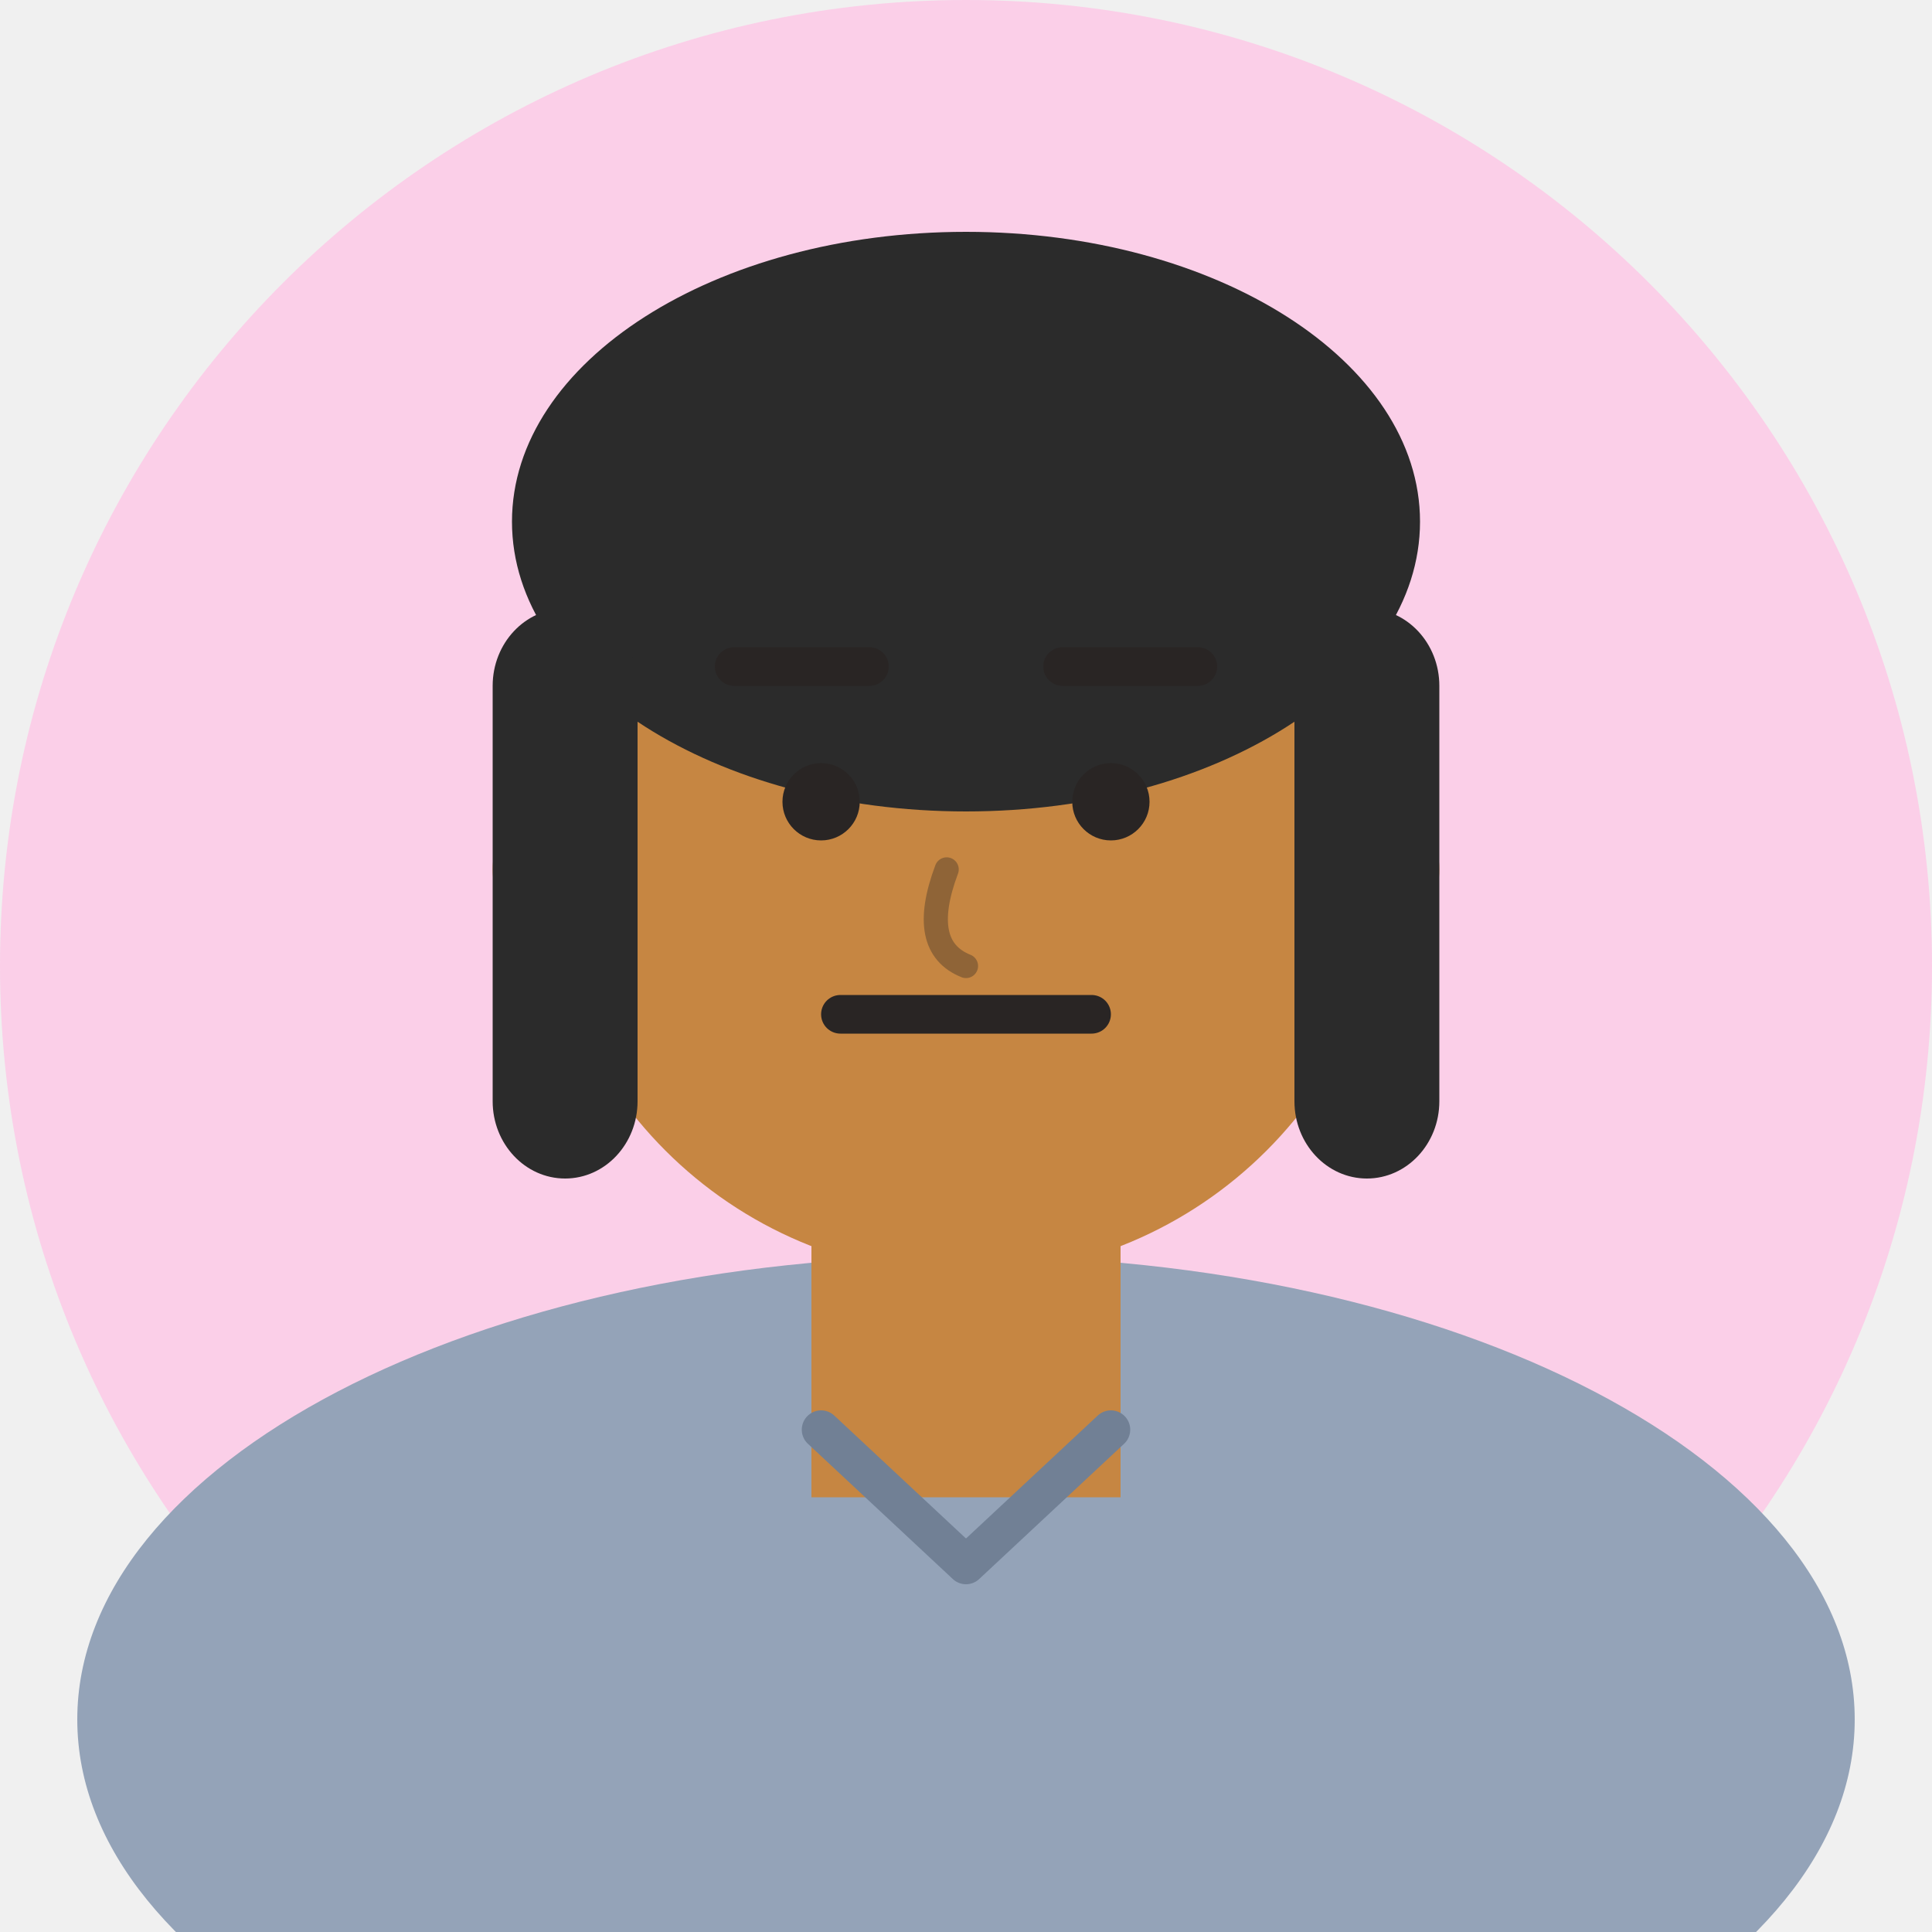
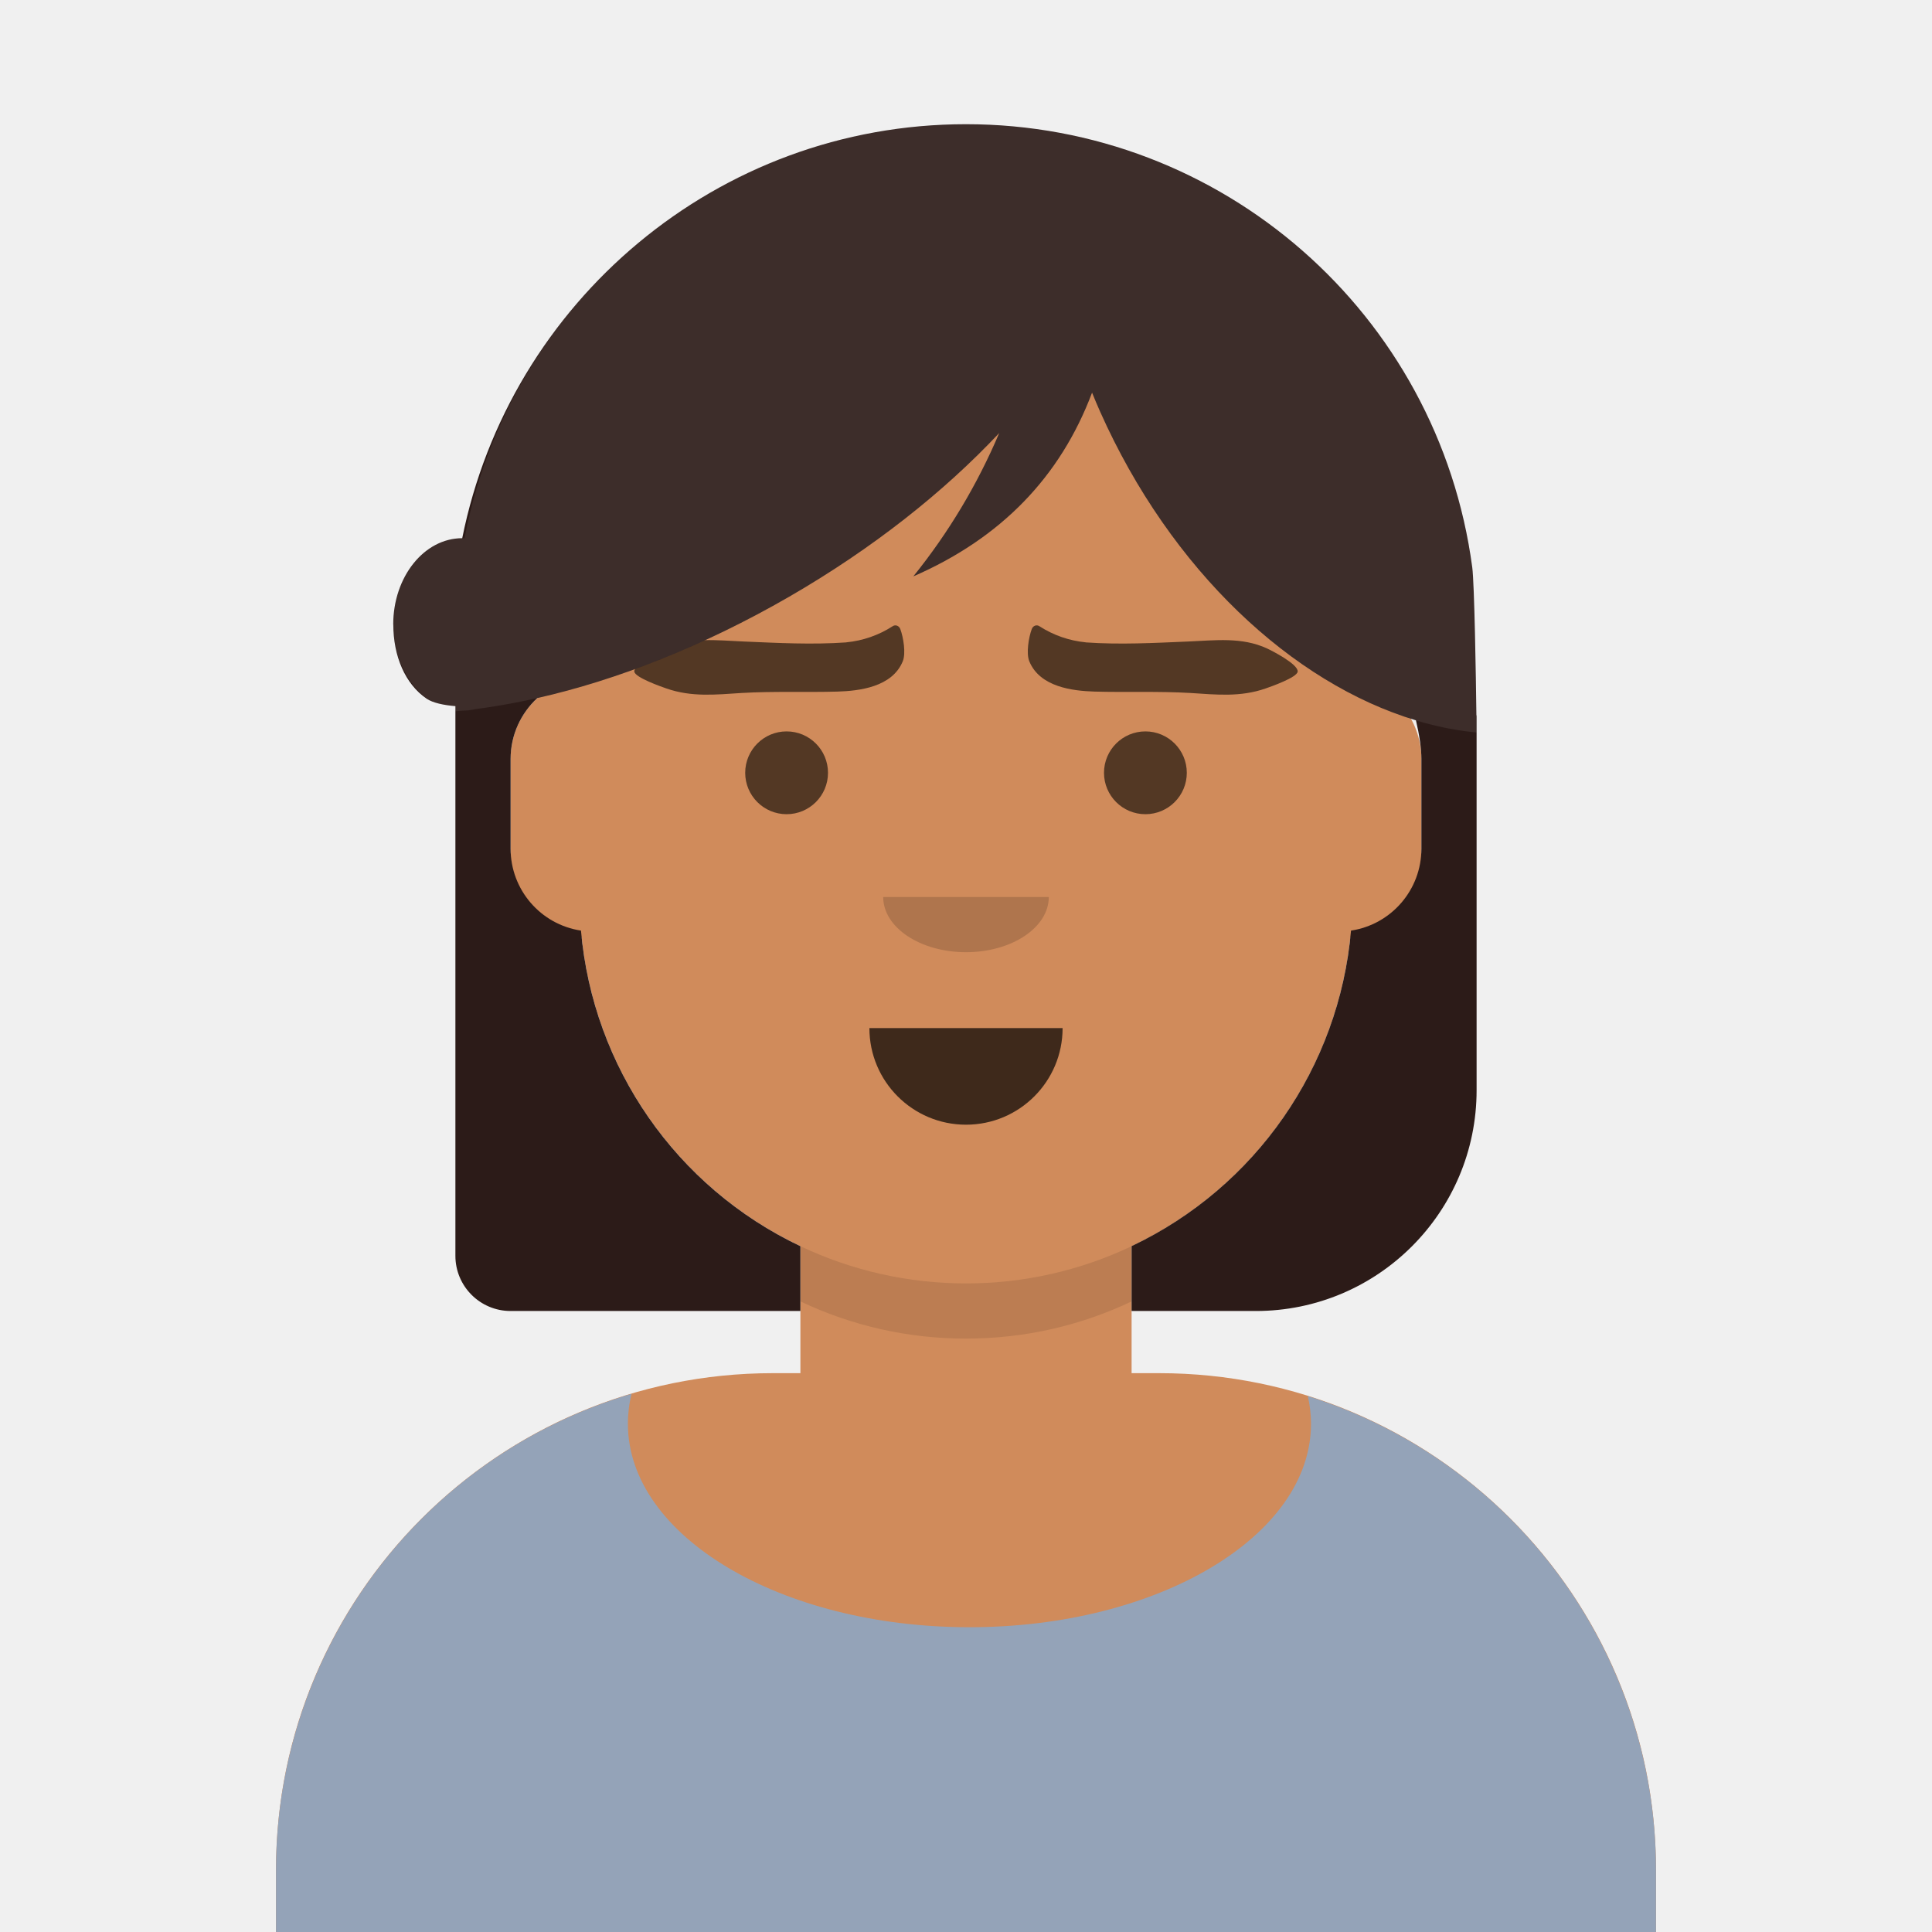
- <svg xmlns="http://www.w3.org/2000/svg" viewBox="0 0 200 200" role="img" aria-label="控えめな観察者">
-   <circle cx="100" cy="100" r="100" fill="#fbcfe8" />
-   <ellipse cx="100" cy="178" rx="92" ry="48" fill="#94a3b8" />
-   <rect x="84" y="110" width="32" height="45" fill="#c68642" />
-   <path d="M85,148 L100,162 L115,148" fill="none" stroke="#718095" stroke-width="4" stroke-linecap="round" stroke-linejoin="round" />
-   <circle cx="59" cy="90" r="8" fill="#c68642" />
-   <circle cx="141" cy="90" r="8" fill="#c68642" />
-   <circle cx="100" cy="88" r="44" fill="#c68642" />
-   <ellipse cx="100" cy="54" rx="47" ry="30" fill="#2b2b2b" />
-   <rect x="51" y="63" width="15" height="59" rx="8" fill="#2b2b2b" />
-   <rect x="134" y="63" width="15" height="59" rx="8" fill="#2b2b2b" />
-   <circle cx="85" cy="83" r="4" fill="#292524" />
-   <circle cx="115" cy="83" r="4" fill="#292524" />
-   <line x1="76" y1="69" x2="90" y2="69" stroke="#292524" stroke-width="4" stroke-linecap="round" />
-   <line x1="110" y1="69" x2="124" y2="69" stroke="#292524" stroke-width="4" stroke-linecap="round" />
-   <path d="M98,90 Q95,98 100,100" fill="none" stroke="rgba(41,37,36,0.35)" stroke-width="2.5" stroke-linecap="round" />
-   <line x1="87" y1="105" x2="113" y2="105" stroke="#292524" stroke-width="4" stroke-linecap="round" />
+ <svg xmlns="http://www.w3.org/2000/svg" viewBox="0 0 280 280" fill="none" shape-rendering="auto">
+   <mask id="viewboxMask">
+     <rect width="280" height="280" rx="0" ry="0" x="0" y="0" fill="#fff" />
+   </mask>
+   <g mask="url(#viewboxMask)">
+     <g transform="translate(8)">
+       <path d="M132 36a56 56 0 0 0-56 56v6.17A12 12 0 0 0 66 110v14a12 12 0 0 0 10.3 11.88 56.04 56.04 0 0 0 31.7 44.73v18.4h-4a72 72 0 0 0-72 72v9h200v-9a72 72 0 0 0-72-72h-4v-18.39a56.04 56.04 0 0 0 31.7-44.73A12 12 0 0 0 198 124v-14a12 12 0 0 0-10-11.83V92a56 56 0 0 0-56-56Z" fill="#d08b5b" />
+       <path d="M108 180.61v8a55.79 55.79 0 0 0 24 5.39c8.59 0 16.73-1.93 24-5.39v-8a55.79 55.79 0 0 1-24 5.39 55.79 55.79 0 0 1-24-5.39Z" fill="#000" fill-opacity=".1" />
+       <g transform="translate(0 170)">
+         <path d="M132.5 65.83c27.34 0 49.5-13.2 49.5-29.48 0-1.37-.16-2.7-.46-4.02A72.03 72.03 0 0 1 232 101.05V110H32v-8.95A72.03 72.03 0 0 1 83.53 32a18 18 0 0 0-.53 4.35c0 16.28 22.16 29.48 49.5 29.48Z" fill="#94a3b8" />
+       </g>
+       <g transform="translate(78 134)">
+         <path fill-rule="evenodd" clip-rule="evenodd" d="M40 15a14 14 0 1 0 28 0" fill="#000" fill-opacity=".7" />
+       </g>
+       <g transform="translate(104 122)">
+         <path fill-rule="evenodd" clip-rule="evenodd" d="M16 8c0 4.42 5.37 8 12 8s12-3.58 12-8" fill="#000" fill-opacity=".16" />
+       </g>
+       <g transform="translate(76 90)">
+         <path d="M36 22a6 6 0 1 1-12 0 6 6 0 0 1 12 0ZM88 22a6 6 0 1 1-12 0 6 6 0 0 1 12 0Z" fill="#000" fill-opacity=".6" />
+       </g>
+       <g transform="translate(76 82)">
+         <path d="M38.66 11.1c-5 .35-9.92.08-14.92-.13-3.83-.16-7.72-.68-11.37 1.01-.7.32-4.53 2.28-4.44 3.35.07.85 3.93 2.2 4.63 2.44 3.67 1.29 7.18.9 10.95.66 4.64-.27 9.25-.07 13.87-.2 3.12-.1 7.92-.63 9.46-4.4.46-1.14.1-3.42-.36-4.66-.19-.5-.72-.69-1.13-.4a15.04 15.04 0 0 1-6.68 2.32ZM73.34 11.1c5 .35 9.92.08 14.92-.13 3.83-.16 7.72-.68 11.37 1.01.7.32 4.53 2.28 4.44 3.35-.07.85-3.93 2.2-4.63 2.44-3.67 1.29-7.18.9-10.95.66-4.63-.27-9.24-.07-13.86-.2-3.12-.1-7.92-.63-9.46-4.4-.46-1.14-.1-3.42.36-4.66.18-.5.72-.69 1.13-.4a15.04 15.04 0 0 0 6.68 2.32Z" fill-rule="evenodd" clip-rule="evenodd" fill="#000" fill-opacity=".6" />
+       </g>
+       <g transform="translate(-1)">
+         <path d="M50 90.5c0 4.55 1.7 8.64 4.85 10.77.9.61 2.47.93 4.15 1.07V182a8 8 0 0 0 8 8h42v-9.39a56.03 56.03 0 0 1-31.8-45.74A12 12 0 0 1 67 123v-13c0-3.5 1.5-6.63 3.87-8.83 11.54-2.61 24.1-7.53 36.47-14.67 12.13-7 22.5-15.24 30.48-23.75a87.36 87.36 0 0 1-12.45 20.78c12.68-5.52 21.3-14.4 25.9-26.63.37.92.76 1.84 1.17 2.76 10.26 23.03 27.88 39.36 45.77 44.74.5 2.11.79 4.08.79 5.6v13a12 12 0 0 1-10.2 11.87A56.03 56.03 0 0 1 157 180.6V190h18a32 32 0 0 0 32-32v-54.12c0-.07 0-.17-.03-.28-.07-5.64-.28-18.87-.6-21.37A74.01 74.01 0 0 0 132.99 18c-36.08 0-66.14 25.83-73 60-5.52 0-10 5.6-10 12.5Z" fill="#2c1b18" />
+         <path d="M152.44 59.66c11.94 26.81 33.86 44.53 54.56 46.5V92A74 74 0 0 0 60.32 78H60c-5.52 0-10 5.6-10 12.5 0 6.48 3.95 11.81 9 12.44v.15l.95-.1H60a8.1 8.1 0 0 0 1.9-.22C75.7 101 91.68 95.54 107.34 86.5c12.13-7 22.5-15.24 30.48-23.75a87.36 87.36 0 0 1-12.45 20.78c12.68-5.52 21.3-14.4 25.9-26.63.37.92.76 1.84 1.17 2.76Z" fill="#fff" fill-opacity=".08" />
+       </g>
+       <g transform="translate(49 72)" />
+       <g transform="translate(62 42)" />
+     </g>
+   </g>
</svg>
